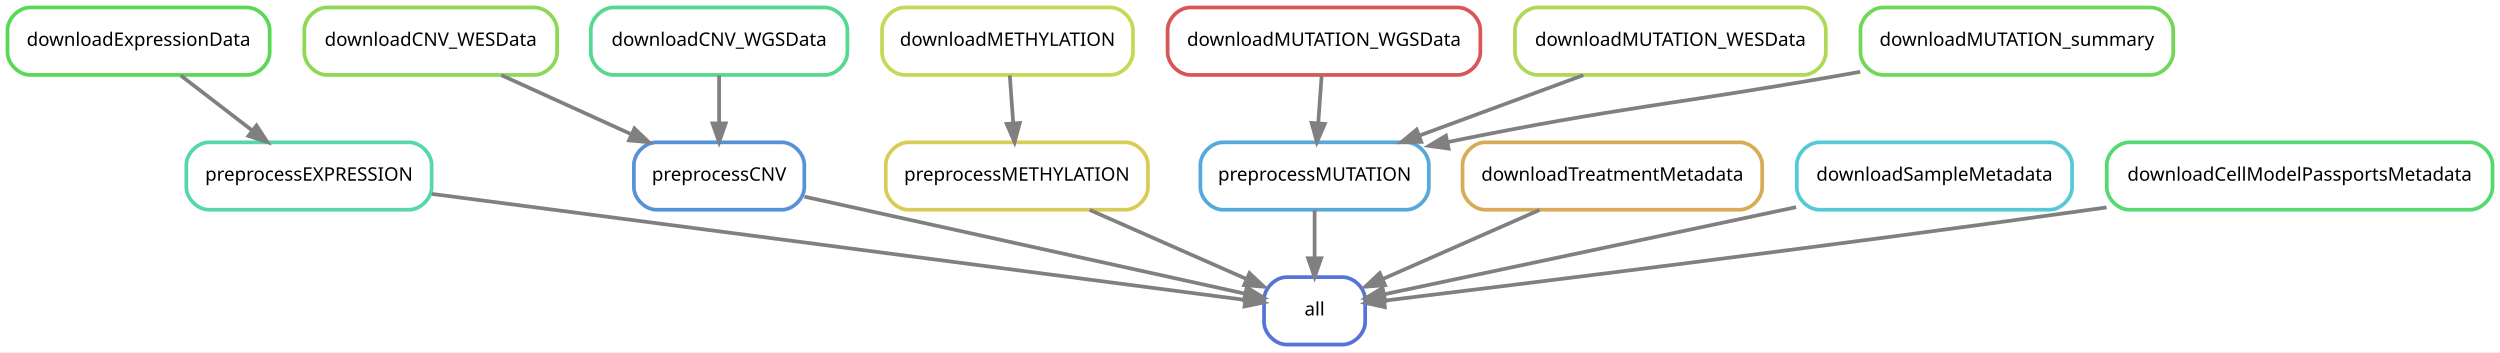
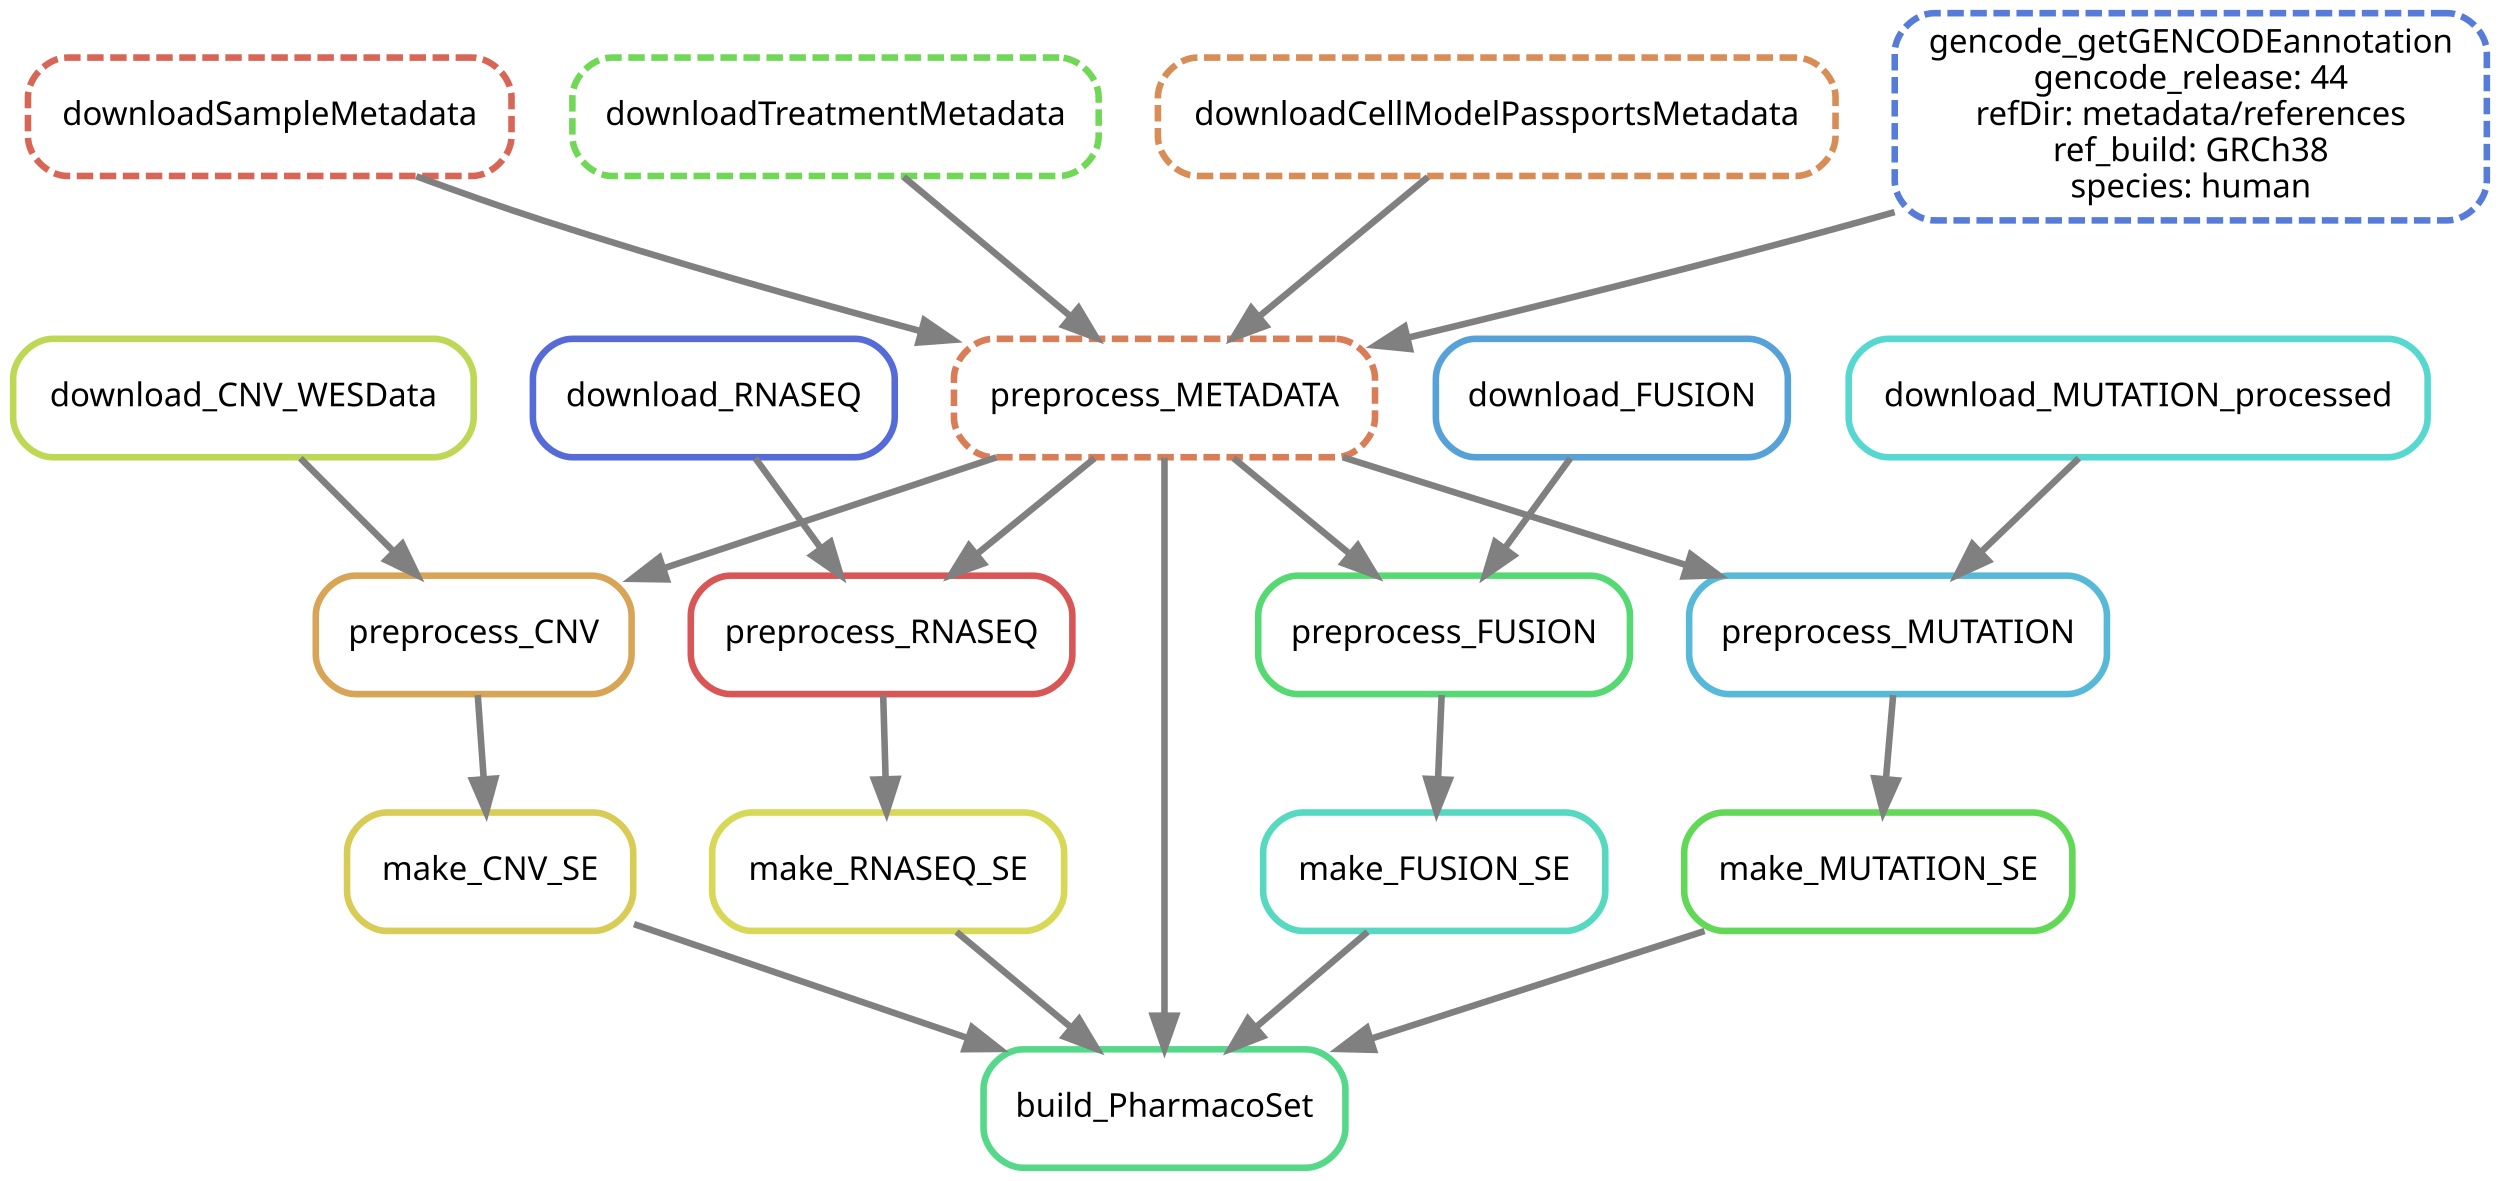
- <svg xmlns="http://www.w3.org/2000/svg" width="1335pt" height="188pt" viewBox="0.00 0.00 1335.00 188.00">
-   <g id="graph0" class="graph" transform="scale(1 1) rotate(0) translate(4 184)">
-     <polygon fill="white" stroke="transparent" points="-4,4 -4,-184 1331,-184 1331,4 -4,4" />
+ <svg xmlns="http://www.w3.org/2000/svg" width="760pt" height="359pt" viewBox="0.00 0.00 760.00 359.00">
+   <g id="graph0" class="graph" transform="scale(1 1) rotate(0) translate(4 355)">
+     <polygon fill="white" stroke="transparent" points="-4,4 -4,-355 756,-355 756,4 -4,4" />
    <g id="node1" class="node">
-       <path fill="none" stroke="#5673d8" stroke-width="2" d="M713,-36C713,-36 683,-36 683,-36 677,-36 671,-30 671,-24 671,-24 671,-12 671,-12 671,-6 677,0 683,0 683,0 713,0 713,0 719,0 725,-6 725,-12 725,-12 725,-24 725,-24 725,-30 719,-36 713,-36" />
-       <text text-anchor="middle" x="698" y="-15.5" font-family="sans" font-size="10.00">all</text>
+       <path fill="none" stroke="#56d88a" stroke-width="2" d="M393,-36C393,-36 307,-36 307,-36 301,-36 295,-30 295,-24 295,-24 295,-12 295,-12 295,-6 301,0 307,0 307,0 393,0 393,0 399,0 405,-6 405,-12 405,-12 405,-24 405,-24 405,-30 399,-36 393,-36" />
+       <text text-anchor="middle" x="350" y="-15.5" font-family="sans" font-size="10.00">build_PharmacoSet</text>
    </g>
    <g id="node2" class="node">
-       <path fill="none" stroke="#56d8a9" stroke-width="2" d="M214.5,-108C214.5,-108 107.5,-108 107.5,-108 101.5,-108 95.5,-102 95.5,-96 95.5,-96 95.5,-84 95.5,-84 95.5,-78 101.5,-72 107.5,-72 107.5,-72 214.5,-72 214.5,-72 220.5,-72 226.5,-78 226.5,-84 226.5,-84 226.5,-96 226.5,-96 226.5,-102 220.5,-108 214.5,-108" />
-       <text text-anchor="middle" x="161" y="-87.5" font-family="sans" font-size="10.00">preprocessEXPRESSION</text>
+       <path fill="none" stroke="#d87d56" stroke-width="2" stroke-dasharray="5,2" d="M402,-252C402,-252 298,-252 298,-252 292,-252 286,-246 286,-240 286,-240 286,-228 286,-228 286,-222 292,-216 298,-216 298,-216 402,-216 402,-216 408,-216 414,-222 414,-228 414,-228 414,-240 414,-240 414,-246 408,-252 402,-252" />
+       <text text-anchor="middle" x="350" y="-231.5" font-family="sans" font-size="10.00">preprocess_METADATA</text>
    </g>
    <g id="edge1" class="edge">
-       <path fill="none" stroke="grey" stroke-width="2" d="M226.58,-80.45C340.42,-65.61 571.05,-35.55 660.95,-23.83" />
-       <polygon fill="grey" stroke="grey" stroke-width="2" points="661.48,-27.29 670.95,-22.53 660.58,-20.35 661.48,-27.29" />
+       <path fill="none" stroke="grey" stroke-width="2" d="M350,-215.85C350,-178.83 350,-91.18 350,-46.39" />
+       <polygon fill="grey" stroke="grey" stroke-width="2" points="353.5,-46.23 350,-36.23 346.5,-46.23 353.5,-46.23" />
+     </g>
+     <g id="node8" class="node">
+       <path fill="none" stroke="#d8a456" stroke-width="2" d="M176,-180C176,-180 104,-180 104,-180 98,-180 92,-174 92,-168 92,-168 92,-156 92,-156 92,-150 98,-144 104,-144 104,-144 176,-144 176,-144 182,-144 188,-150 188,-156 188,-156 188,-168 188,-168 188,-174 182,-180 176,-180" />
+       <text text-anchor="middle" x="140" y="-159.5" font-family="sans" font-size="10.00">preprocess_CNV</text>
+     </g>
+     <g id="edge12" class="edge">
+       <path fill="none" stroke="grey" stroke-width="2" d="M298.9,-215.97C268.31,-205.77 229.35,-192.78 197.67,-182.22" />
+       <polygon fill="grey" stroke="grey" stroke-width="2" points="198.68,-178.87 188.08,-179.03 196.46,-185.51 198.68,-178.87" />
+     </g>
+     <g id="node11" class="node">
+       <path fill="none" stroke="#d85656" stroke-width="2" d="M310,-180C310,-180 218,-180 218,-180 212,-180 206,-174 206,-168 206,-168 206,-156 206,-156 206,-150 212,-144 218,-144 218,-144 310,-144 310,-144 316,-144 322,-150 322,-156 322,-156 322,-168 322,-168 322,-174 316,-180 310,-180" />
+       <text text-anchor="middle" x="264" y="-159.5" font-family="sans" font-size="10.00">preprocess_RNASEQ</text>
+     </g>
+     <g id="edge15" class="edge">
+       <path fill="none" stroke="grey" stroke-width="2" d="M328.74,-215.7C317.91,-206.88 304.58,-196.03 292.84,-186.47" />
+       <polygon fill="grey" stroke="grey" stroke-width="2" points="294.98,-183.7 285.01,-180.1 290.56,-189.13 294.98,-183.7" />
+     </g>
+     <g id="node14" class="node">
+       <path fill="none" stroke="#56d873" stroke-width="2" d="M479.5,-180C479.5,-180 390.5,-180 390.5,-180 384.5,-180 378.5,-174 378.5,-168 378.5,-168 378.5,-156 378.5,-156 378.5,-150 384.5,-144 390.5,-144 390.5,-144 479.5,-144 479.5,-144 485.5,-144 491.5,-150 491.5,-156 491.5,-156 491.5,-168 491.5,-168 491.5,-174 485.5,-180 479.5,-180" />
+       <text text-anchor="middle" x="435" y="-159.5" font-family="sans" font-size="10.00">preprocess_FUSION</text>
+     </g>
+     <g id="edge18" class="edge">
+       <path fill="none" stroke="grey" stroke-width="2" d="M371.01,-215.7C381.72,-206.88 394.89,-196.03 406.5,-186.47" />
+       <polygon fill="grey" stroke="grey" stroke-width="2" points="408.74,-189.16 414.23,-180.1 404.29,-183.76 408.74,-189.16" />
+     </g>
+     <g id="node17" class="node">
+       <path fill="none" stroke="#56b9d8" stroke-width="2" d="M624.5,-180C624.5,-180 521.5,-180 521.5,-180 515.5,-180 509.5,-174 509.5,-168 509.5,-168 509.5,-156 509.5,-156 509.5,-150 515.5,-144 521.5,-144 521.5,-144 624.5,-144 624.5,-144 630.5,-144 636.5,-150 636.5,-156 636.5,-156 636.5,-168 636.5,-168 636.5,-174 630.5,-180 624.5,-180" />
+       <text text-anchor="middle" x="573" y="-159.5" font-family="sans" font-size="10.00">preprocess_MUTATION</text>
+     </g>
+     <g id="edge21" class="edge">
+       <path fill="none" stroke="grey" stroke-width="2" d="M404.27,-215.97C435.83,-206.06 475.79,-193.51 508.9,-183.12" />
+       <polygon fill="grey" stroke="grey" stroke-width="2" points="510,-186.45 518.49,-180.11 507.9,-179.77 510,-186.45" />
    </g>
    <g id="node3" class="node">
-       <path fill="none" stroke="#59d856" stroke-width="2" d="M128,-180C128,-180 12,-180 12,-180 6,-180 0,-174 0,-168 0,-168 0,-156 0,-156 0,-150 6,-144 12,-144 12,-144 128,-144 128,-144 134,-144 140,-150 140,-156 140,-156 140,-168 140,-168 140,-174 134,-180 128,-180" />
-       <text text-anchor="middle" x="70" y="-159.5" font-family="sans" font-size="10.00">downloadExpressionData</text>
+       <path fill="none" stroke="#d86656" stroke-width="2" stroke-dasharray="5,2" d="M139.5,-337.5C139.5,-337.5 16.5,-337.5 16.5,-337.5 10.5,-337.5 4.5,-331.5 4.5,-325.5 4.5,-325.5 4.5,-313.5 4.5,-313.5 4.5,-307.5 10.5,-301.5 16.5,-301.5 16.5,-301.5 139.5,-301.5 139.5,-301.5 145.5,-301.5 151.5,-307.5 151.5,-313.5 151.5,-313.5 151.5,-325.5 151.5,-325.5 151.5,-331.5 145.5,-337.5 139.5,-337.5" />
+       <text text-anchor="middle" x="78" y="-317" font-family="sans" font-size="10.00">downloadSampleMetadata</text>
+     </g>
+     <g id="edge6" class="edge">
+       <path fill="none" stroke="grey" stroke-width="2" d="M122.57,-301.39C134.95,-296.84 148.44,-292.06 161,-288 198.64,-275.83 241.01,-263.8 276.07,-254.28" />
+       <polygon fill="grey" stroke="grey" stroke-width="2" points="277.02,-257.65 285.76,-251.67 275.2,-250.89 277.02,-257.65" />
+     </g>
+     <g id="node4" class="node">
+       <path fill="none" stroke="#70d856" stroke-width="2" stroke-dasharray="5,2" d="M318,-337.5C318,-337.5 182,-337.5 182,-337.5 176,-337.5 170,-331.5 170,-325.5 170,-325.5 170,-313.5 170,-313.5 170,-307.5 176,-301.5 182,-301.5 182,-301.5 318,-301.5 318,-301.5 324,-301.5 330,-307.5 330,-313.5 330,-313.5 330,-325.5 330,-325.5 330,-331.5 324,-337.5 318,-337.5" />
+       <text text-anchor="middle" x="250" y="-317" font-family="sans" font-size="10.00">downloadTreatmentMetadata</text>
+     </g>
+     <g id="edge7" class="edge">
+       <path fill="none" stroke="grey" stroke-width="2" d="M270.72,-301.2C285.33,-289 305.1,-272.49 321.24,-259.01" />
+       <polygon fill="grey" stroke="grey" stroke-width="2" points="323.87,-261.38 329.31,-252.28 319.39,-256 323.87,-261.38" />
+     </g>
+     <g id="node5" class="node">
+       <path fill="none" stroke="#d88d56" stroke-width="2" stroke-dasharray="5,2" d="M542,-337.5C542,-337.5 360,-337.5 360,-337.5 354,-337.5 348,-331.5 348,-325.5 348,-325.5 348,-313.5 348,-313.5 348,-307.5 354,-301.5 360,-301.5 360,-301.5 542,-301.5 542,-301.5 548,-301.5 554,-307.5 554,-313.5 554,-313.5 554,-325.5 554,-325.5 554,-331.5 548,-337.5 542,-337.5" />
+       <text text-anchor="middle" x="451" y="-317" font-family="sans" font-size="10.00">downloadCellModelPassportsMetadata</text>
    </g>
    <g id="edge8" class="edge">
-       <path fill="none" stroke="grey" stroke-width="2" d="M92.49,-143.7C103.96,-134.88 118.06,-124.03 130.48,-114.47" />
-       <polygon fill="grey" stroke="grey" stroke-width="2" points="132.97,-116.98 138.76,-108.1 128.7,-111.43 132.97,-116.98" />
+       <path fill="none" stroke="grey" stroke-width="2" d="M430.07,-301.2C415.31,-289 395.35,-272.49 379.04,-259.01" />
+       <polygon fill="grey" stroke="grey" stroke-width="2" points="380.84,-255.95 370.9,-252.28 376.38,-261.35 380.84,-255.95" />
    </g>
-     <g id="node4" class="node">
-       <path fill="none" stroke="#5692d8" stroke-width="2" d="M413.5,-108C413.5,-108 346.5,-108 346.5,-108 340.5,-108 334.5,-102 334.5,-96 334.5,-96 334.5,-84 334.5,-84 334.5,-78 340.5,-72 346.5,-72 346.5,-72 413.5,-72 413.5,-72 419.5,-72 425.5,-78 425.5,-84 425.5,-84 425.5,-96 425.5,-96 425.5,-102 419.5,-108 413.5,-108" />
-       <text text-anchor="middle" x="380" y="-87.5" font-family="sans" font-size="10.00">preprocessCNV</text>
+     <g id="node6" class="node">
+       <path fill="none" stroke="#567bd8" stroke-width="2" stroke-dasharray="5,2" d="M740,-351C740,-351 584,-351 584,-351 578,-351 572,-345 572,-339 572,-339 572,-300 572,-300 572,-294 578,-288 584,-288 584,-288 740,-288 740,-288 746,-288 752,-294 752,-300 752,-300 752,-339 752,-339 752,-345 746,-351 740,-351" />
+       <text text-anchor="middle" x="662" y="-339" font-family="sans" font-size="10.00">gencode_getGENCODEannotation</text>
+       <text text-anchor="middle" x="662" y="-328" font-family="sans" font-size="10.00">gencode_release: 44</text>
+       <text text-anchor="middle" x="662" y="-317" font-family="sans" font-size="10.00">refDir: metadata/references</text>
+       <text text-anchor="middle" x="662" y="-306" font-family="sans" font-size="10.00">ref_build: GRCh38</text>
+       <text text-anchor="middle" x="662" y="-295" font-family="sans" font-size="10.00">species: human</text>
+     </g>
+     <g id="edge9" class="edge">
+       <path fill="none" stroke="grey" stroke-width="2" d="M571.95,-290.53C568.94,-289.66 565.95,-288.82 563,-288 517.04,-275.21 465.1,-262.26 424.02,-252.36" />
+       <polygon fill="grey" stroke="grey" stroke-width="2" points="424.63,-248.91 414.09,-249.97 422.99,-255.71 424.63,-248.91" />
+     </g>
+     <g id="node7" class="node">
+       <path fill="none" stroke="#d8cb56" stroke-width="2" d="M176.5,-108C176.5,-108 113.5,-108 113.5,-108 107.5,-108 101.5,-102 101.5,-96 101.5,-96 101.5,-84 101.5,-84 101.5,-78 107.5,-72 113.5,-72 113.5,-72 176.5,-72 176.5,-72 182.5,-72 188.5,-78 188.5,-84 188.5,-84 188.5,-96 188.5,-96 188.5,-102 182.5,-108 176.5,-108" />
+       <text text-anchor="middle" x="145" y="-87.5" font-family="sans" font-size="10.00">make_CNV_SE</text>
    </g>
    <g id="edge2" class="edge">
-       <path fill="none" stroke="grey" stroke-width="2" d="M425.56,-78.97C488.91,-65.03 602.38,-40.05 660.88,-27.17" />
-       <polygon fill="grey" stroke="grey" stroke-width="2" points="661.78,-30.56 670.8,-24.99 660.28,-23.72 661.78,-30.56" />
-     </g>
-     <g id="node5" class="node">
-       <path fill="none" stroke="#8fd856" stroke-width="2" d="M281.5,-180C281.5,-180 170.5,-180 170.5,-180 164.5,-180 158.5,-174 158.5,-168 158.5,-168 158.5,-156 158.5,-156 158.5,-150 164.5,-144 170.5,-144 170.5,-144 281.5,-144 281.5,-144 287.5,-144 293.5,-150 293.5,-156 293.5,-156 293.5,-168 293.5,-168 293.5,-174 287.5,-180 281.5,-180" />
-       <text text-anchor="middle" x="226" y="-159.5" font-family="sans" font-size="10.00">downloadCNV_WESData</text>
-     </g>
-     <g id="edge9" class="edge">
-       <path fill="none" stroke="grey" stroke-width="2" d="M263.67,-143.88C284.63,-134.35 310.9,-122.41 333.18,-112.28" />
-       <polygon fill="grey" stroke="grey" stroke-width="2" points="334.79,-115.39 342.45,-108.07 331.9,-109.02 334.79,-115.39" />
-     </g>
-     <g id="node6" class="node">
-       <path fill="none" stroke="#56d892" stroke-width="2" d="M436.5,-180C436.5,-180 323.5,-180 323.5,-180 317.5,-180 311.5,-174 311.5,-168 311.5,-168 311.5,-156 311.5,-156 311.5,-150 317.5,-144 323.5,-144 323.5,-144 436.5,-144 436.5,-144 442.5,-144 448.5,-150 448.5,-156 448.5,-156 448.5,-168 448.5,-168 448.5,-174 442.5,-180 436.5,-180" />
-       <text text-anchor="middle" x="380" y="-159.5" font-family="sans" font-size="10.00">downloadCNV_WGSData</text>
+       <path fill="none" stroke="grey" stroke-width="2" d="M188.73,-74.07C218.25,-63.99 257.59,-50.56 290.02,-39.48" />
+       <polygon fill="grey" stroke="grey" stroke-width="2" points="291.52,-42.67 299.85,-36.12 289.25,-36.04 291.52,-42.67" />
    </g>
    <g id="edge10" class="edge">
-       <path fill="none" stroke="grey" stroke-width="2" d="M380,-143.7C380,-135.98 380,-126.71 380,-118.11" />
-       <polygon fill="grey" stroke="grey" stroke-width="2" points="383.5,-118.1 380,-108.1 376.5,-118.1 383.5,-118.1" />
+       <path fill="none" stroke="grey" stroke-width="2" d="M141.24,-143.7C141.79,-135.98 142.45,-126.71 143.06,-118.11" />
+       <polygon fill="grey" stroke="grey" stroke-width="2" points="146.56,-118.33 143.78,-108.1 139.57,-117.83 146.56,-118.33" />
    </g>
-     <g id="node7" class="node">
-       <path fill="none" stroke="#d8cb56" stroke-width="2" d="M597,-108C597,-108 481,-108 481,-108 475,-108 469,-102 469,-96 469,-96 469,-84 469,-84 469,-78 475,-72 481,-72 481,-72 597,-72 597,-72 603,-72 609,-78 609,-84 609,-84 609,-96 609,-96 609,-102 603,-108 597,-108" />
-       <text text-anchor="middle" x="539" y="-87.5" font-family="sans" font-size="10.00">preprocessMETHYLATION</text>
+     <g id="node9" class="node">
+       <path fill="none" stroke="#bed856" stroke-width="2" d="M128,-252C128,-252 12,-252 12,-252 6,-252 0,-246 0,-240 0,-240 0,-228 0,-228 0,-222 6,-216 12,-216 12,-216 128,-216 128,-216 134,-216 140,-222 140,-228 140,-228 140,-240 140,-240 140,-246 134,-252 128,-252" />
+       <text text-anchor="middle" x="70" y="-231.5" font-family="sans" font-size="10.00">download_CNV_WESData</text>
+     </g>
+     <g id="edge11" class="edge">
+       <path fill="none" stroke="grey" stroke-width="2" d="M87.3,-215.7C95.86,-207.14 106.34,-196.66 115.7,-187.3" />
+       <polygon fill="grey" stroke="grey" stroke-width="2" points="118.3,-189.65 122.9,-180.1 113.35,-184.7 118.3,-189.65" />
+     </g>
+     <g id="node10" class="node">
+       <path fill="none" stroke="#d6d856" stroke-width="2" d="M307.5,-108C307.5,-108 224.5,-108 224.5,-108 218.5,-108 212.5,-102 212.5,-96 212.5,-96 212.5,-84 212.5,-84 212.5,-78 218.5,-72 224.5,-72 224.5,-72 307.5,-72 307.5,-72 313.5,-72 319.5,-78 319.5,-84 319.5,-84 319.5,-96 319.5,-96 319.5,-102 313.5,-108 307.5,-108" />
+       <text text-anchor="middle" x="266" y="-87.5" font-family="sans" font-size="10.00">make_RNASEQ_SE</text>
    </g>
    <g id="edge3" class="edge">
-       <path fill="none" stroke="grey" stroke-width="2" d="M577.9,-71.88C603.49,-60.61 636.77,-45.96 661.8,-34.94" />
-       <polygon fill="grey" stroke="grey" stroke-width="2" points="663.22,-38.14 670.96,-30.9 660.4,-31.73 663.22,-38.14" />
+       <path fill="none" stroke="grey" stroke-width="2" d="M286.76,-71.7C297.24,-62.97 310.11,-52.24 321.5,-42.75" />
+       <polygon fill="grey" stroke="grey" stroke-width="2" points="324.03,-45.19 329.47,-36.1 319.55,-39.82 324.03,-45.19" />
    </g>
-     <g id="node8" class="node">
-       <path fill="none" stroke="#c6d856" stroke-width="2" d="M589,-180C589,-180 479,-180 479,-180 473,-180 467,-174 467,-168 467,-168 467,-156 467,-156 467,-150 473,-144 479,-144 479,-144 589,-144 589,-144 595,-144 601,-150 601,-156 601,-156 601,-168 601,-168 601,-174 595,-180 589,-180" />
-       <text text-anchor="middle" x="534" y="-159.5" font-family="sans" font-size="10.00">downloadMETHYLATION</text>
+     <g id="edge13" class="edge">
+       <path fill="none" stroke="grey" stroke-width="2" d="M264.49,-143.7C264.71,-135.98 264.98,-126.71 265.23,-118.11" />
+       <polygon fill="grey" stroke="grey" stroke-width="2" points="268.72,-118.2 265.51,-108.1 261.73,-118 268.72,-118.2" />
    </g>
-     <g id="edge11" class="edge">
-       <path fill="none" stroke="grey" stroke-width="2" d="M535.24,-143.7C535.79,-135.98 536.45,-126.71 537.06,-118.11" />
-       <polygon fill="grey" stroke="grey" stroke-width="2" points="540.56,-118.33 537.78,-108.1 533.57,-117.83 540.56,-118.33" />
+     <g id="node12" class="node">
+       <path fill="none" stroke="#566bd8" stroke-width="2" d="M256,-252C256,-252 170,-252 170,-252 164,-252 158,-246 158,-240 158,-240 158,-228 158,-228 158,-222 164,-216 170,-216 170,-216 256,-216 256,-216 262,-216 268,-222 268,-228 268,-228 268,-240 268,-240 268,-246 262,-252 256,-252" />
+       <text text-anchor="middle" x="213" y="-231.5" font-family="sans" font-size="10.00">download_RNASEQ</text>
    </g>
-     <g id="node9" class="node">
-       <path fill="none" stroke="#56a9d8" stroke-width="2" d="M747,-108C747,-108 649,-108 649,-108 643,-108 637,-102 637,-96 637,-96 637,-84 637,-84 637,-78 643,-72 649,-72 649,-72 747,-72 747,-72 753,-72 759,-78 759,-84 759,-84 759,-96 759,-96 759,-102 753,-108 747,-108" />
-       <text text-anchor="middle" x="698" y="-87.5" font-family="sans" font-size="10.00">preprocessMUTATION</text>
+     <g id="edge14" class="edge">
+       <path fill="none" stroke="grey" stroke-width="2" d="M225.61,-215.7C231.6,-207.47 238.88,-197.48 245.48,-188.42" />
+       <polygon fill="grey" stroke="grey" stroke-width="2" points="248.48,-190.25 251.54,-180.1 242.82,-186.13 248.48,-190.25" />
+     </g>
+     <g id="node13" class="node">
+       <path fill="none" stroke="#56d8c1" stroke-width="2" d="M472,-108C472,-108 392,-108 392,-108 386,-108 380,-102 380,-96 380,-96 380,-84 380,-84 380,-78 386,-72 392,-72 392,-72 472,-72 472,-72 478,-72 484,-78 484,-84 484,-84 484,-96 484,-96 484,-102 478,-108 472,-108" />
+       <text text-anchor="middle" x="432" y="-87.5" font-family="sans" font-size="10.00">make_FUSION_SE</text>
    </g>
    <g id="edge4" class="edge">
-       <path fill="none" stroke="grey" stroke-width="2" d="M698,-71.7C698,-63.98 698,-54.71 698,-46.11" />
-       <polygon fill="grey" stroke="grey" stroke-width="2" points="701.5,-46.1 698,-36.1 694.5,-46.1 701.5,-46.1" />
+       <path fill="none" stroke="grey" stroke-width="2" d="M411.73,-71.7C401.5,-62.97 388.94,-52.24 377.82,-42.75" />
+       <polygon fill="grey" stroke="grey" stroke-width="2" points="379.91,-39.94 370.04,-36.1 375.37,-45.26 379.91,-39.94" />
    </g>
-     <g id="node10" class="node">
-       <path fill="none" stroke="#d85656" stroke-width="2" d="M774.5,-180C774.5,-180 631.5,-180 631.5,-180 625.5,-180 619.5,-174 619.5,-168 619.5,-168 619.5,-156 619.5,-156 619.5,-150 625.5,-144 631.5,-144 631.5,-144 774.5,-144 774.5,-144 780.5,-144 786.5,-150 786.5,-156 786.5,-156 786.5,-168 786.5,-168 786.5,-174 780.5,-180 774.5,-180" />
-       <text text-anchor="middle" x="703" y="-159.5" font-family="sans" font-size="10.00">downloadMUTATION_WGSData</text>
+     <g id="edge16" class="edge">
+       <path fill="none" stroke="grey" stroke-width="2" d="M434.26,-143.7C433.93,-135.98 433.53,-126.71 433.16,-118.11" />
+       <polygon fill="grey" stroke="grey" stroke-width="2" points="436.66,-117.95 432.73,-108.1 429.66,-118.25 436.66,-117.95" />
    </g>
-     <g id="edge12" class="edge">
-       <path fill="none" stroke="grey" stroke-width="2" d="M701.76,-143.7C701.21,-135.98 700.55,-126.71 699.94,-118.11" />
-       <polygon fill="grey" stroke="grey" stroke-width="2" points="703.43,-117.83 699.22,-108.1 696.44,-118.33 703.43,-117.83" />
+     <g id="node15" class="node">
+       <path fill="none" stroke="#56a2d8" stroke-width="2" d="M527.5,-252C527.5,-252 444.5,-252 444.5,-252 438.5,-252 432.5,-246 432.5,-240 432.5,-240 432.5,-228 432.5,-228 432.5,-222 438.5,-216 444.5,-216 444.5,-216 527.5,-216 527.5,-216 533.5,-216 539.5,-222 539.5,-228 539.5,-228 539.5,-240 539.5,-240 539.5,-246 533.5,-252 527.5,-252" />
+       <text text-anchor="middle" x="486" y="-231.5" font-family="sans" font-size="10.00">download_FUSION</text>
    </g>
-     <g id="node11" class="node">
-       <path fill="none" stroke="#afd856" stroke-width="2" d="M959,-180C959,-180 817,-180 817,-180 811,-180 805,-174 805,-168 805,-168 805,-156 805,-156 805,-150 811,-144 817,-144 817,-144 959,-144 959,-144 965,-144 971,-150 971,-156 971,-156 971,-168 971,-168 971,-174 965,-180 959,-180" />
-       <text text-anchor="middle" x="888" y="-159.5" font-family="sans" font-size="10.00">downloadMUTATION_WESData</text>
+     <g id="edge17" class="edge">
+       <path fill="none" stroke="grey" stroke-width="2" d="M473.39,-215.7C467.4,-207.47 460.12,-197.48 453.52,-188.42" />
+       <polygon fill="grey" stroke="grey" stroke-width="2" points="456.18,-186.13 447.46,-180.1 450.52,-190.25 456.18,-186.13" />
    </g>
-     <g id="edge13" class="edge">
-       <path fill="none" stroke="grey" stroke-width="2" d="M841.52,-143.88C815.08,-134.14 781.8,-121.87 753.94,-111.61" />
-       <polygon fill="grey" stroke="grey" stroke-width="2" points="754.92,-108.24 744.33,-108.07 752.5,-114.81 754.92,-108.24" />
-     </g>
-     <g id="node12" class="node">
-       <path fill="none" stroke="#70d856" stroke-width="2" d="M1144.5,-180C1144.5,-180 1001.5,-180 1001.5,-180 995.5,-180 989.5,-174 989.5,-168 989.5,-168 989.5,-156 989.5,-156 989.5,-150 995.5,-144 1001.5,-144 1001.5,-144 1144.5,-144 1144.5,-144 1150.5,-144 1156.5,-150 1156.5,-156 1156.5,-156 1156.5,-168 1156.5,-168 1156.5,-174 1150.5,-180 1144.5,-180" />
-       <text text-anchor="middle" x="1073" y="-159.5" font-family="sans" font-size="10.00">downloadMUTATION_summary</text>
-     </g>
-     <g id="edge14" class="edge">
-       <path fill="none" stroke="grey" stroke-width="2" d="M989.36,-145.66C986.2,-145.1 983.07,-144.54 980,-144 889.01,-127.96 863.29,-127.32 768.99,-108.13" />
-       <polygon fill="grey" stroke="grey" stroke-width="2" points="769.53,-104.67 759.03,-106.09 768.12,-111.53 769.53,-104.67" />
-     </g>
-     <g id="node13" class="node">
-       <path fill="none" stroke="#d8ac56" stroke-width="2" d="M925,-108C925,-108 789,-108 789,-108 783,-108 777,-102 777,-96 777,-96 777,-84 777,-84 777,-78 783,-72 789,-72 789,-72 925,-72 925,-72 931,-72 937,-78 937,-84 937,-84 937,-96 937,-96 937,-102 931,-108 925,-108" />
-       <text text-anchor="middle" x="857" y="-87.5" font-family="sans" font-size="10.00">downloadTreatmentMetadata</text>
+     <g id="node16" class="node">
+       <path fill="none" stroke="#61d856" stroke-width="2" d="M614,-108C614,-108 520,-108 520,-108 514,-108 508,-102 508,-96 508,-96 508,-84 508,-84 508,-78 514,-72 520,-72 520,-72 614,-72 614,-72 620,-72 626,-78 626,-84 626,-84 626,-96 626,-96 626,-102 620,-108 614,-108" />
+       <text text-anchor="middle" x="567" y="-87.5" font-family="sans" font-size="10.00">make_MUTATION_SE</text>
    </g>
    <g id="edge5" class="edge">
-       <path fill="none" stroke="grey" stroke-width="2" d="M818.1,-71.88C792.51,-60.61 759.23,-45.96 734.2,-34.94" />
-       <polygon fill="grey" stroke="grey" stroke-width="2" points="735.6,-31.73 725.04,-30.9 732.78,-38.14 735.6,-31.73" />
+       <path fill="none" stroke="grey" stroke-width="2" d="M514.19,-71.97C483.61,-62.1 444.93,-49.62 412.79,-39.25" />
+       <polygon fill="grey" stroke="grey" stroke-width="2" points="413.64,-35.85 403.04,-36.11 411.49,-42.51 413.64,-35.85" />
    </g>
-     <g id="node14" class="node">
-       <path fill="none" stroke="#56c9d8" stroke-width="2" d="M1090.5,-108C1090.5,-108 967.5,-108 967.5,-108 961.5,-108 955.5,-102 955.5,-96 955.5,-96 955.5,-84 955.5,-84 955.5,-78 961.5,-72 967.5,-72 967.5,-72 1090.5,-72 1090.5,-72 1096.5,-72 1102.5,-78 1102.5,-84 1102.5,-84 1102.5,-96 1102.5,-96 1102.5,-102 1096.5,-108 1090.5,-108" />
-       <text text-anchor="middle" x="1029" y="-87.5" font-family="sans" font-size="10.00">downloadSampleMetadata</text>
+     <g id="edge19" class="edge">
+       <path fill="none" stroke="grey" stroke-width="2" d="M571.52,-143.7C570.86,-135.98 570.06,-126.71 569.32,-118.11" />
+       <polygon fill="grey" stroke="grey" stroke-width="2" points="572.81,-117.77 568.47,-108.1 565.83,-118.37 572.81,-117.77" />
    </g>
-     <g id="edge6" class="edge">
-       <path fill="none" stroke="grey" stroke-width="2" d="M955.13,-73.38C886.89,-58.95 788.31,-38.1 735.22,-26.87" />
-       <polygon fill="grey" stroke="grey" stroke-width="2" points="735.74,-23.4 725.24,-24.76 734.29,-30.25 735.74,-23.4" />
+     <g id="node18" class="node">
+       <path fill="none" stroke="#56d8d0" stroke-width="2" d="M722,-252C722,-252 570,-252 570,-252 564,-252 558,-246 558,-240 558,-240 558,-228 558,-228 558,-222 564,-216 570,-216 570,-216 722,-216 722,-216 728,-216 734,-222 734,-228 734,-228 734,-240 734,-240 734,-246 728,-252 722,-252" />
+       <text text-anchor="middle" x="646" y="-231.5" font-family="sans" font-size="10.00">download_MUTATION_processed</text>
    </g>
-     <g id="node15" class="node">
-       <path fill="none" stroke="#56d873" stroke-width="2" d="M1315,-108C1315,-108 1133,-108 1133,-108 1127,-108 1121,-102 1121,-96 1121,-96 1121,-84 1121,-84 1121,-78 1127,-72 1133,-72 1133,-72 1315,-72 1315,-72 1321,-72 1327,-78 1327,-84 1327,-84 1327,-96 1327,-96 1327,-102 1321,-108 1315,-108" />
-       <text text-anchor="middle" x="1224" y="-87.5" font-family="sans" font-size="10.00">downloadCellModelPassportsMetadata</text>
-     </g>
-     <g id="edge7" class="edge">
-       <path fill="none" stroke="grey" stroke-width="2" d="M1120.88,-73.25C1117.89,-72.83 1114.92,-72.41 1112,-72 973.15,-52.58 807.7,-32.24 735.17,-23.46" />
-       <polygon fill="grey" stroke="grey" stroke-width="2" points="735.5,-19.98 725.15,-22.25 734.66,-26.93 735.5,-19.98" />
+     <g id="edge20" class="edge">
+       <path fill="none" stroke="grey" stroke-width="2" d="M627.96,-215.7C618.94,-207.05 607.88,-196.45 598.06,-187.03" />
+       <polygon fill="grey" stroke="grey" stroke-width="2" points="600.48,-184.5 590.84,-180.1 595.63,-189.55 600.48,-184.5" />
    </g>
  </g>
</svg>
